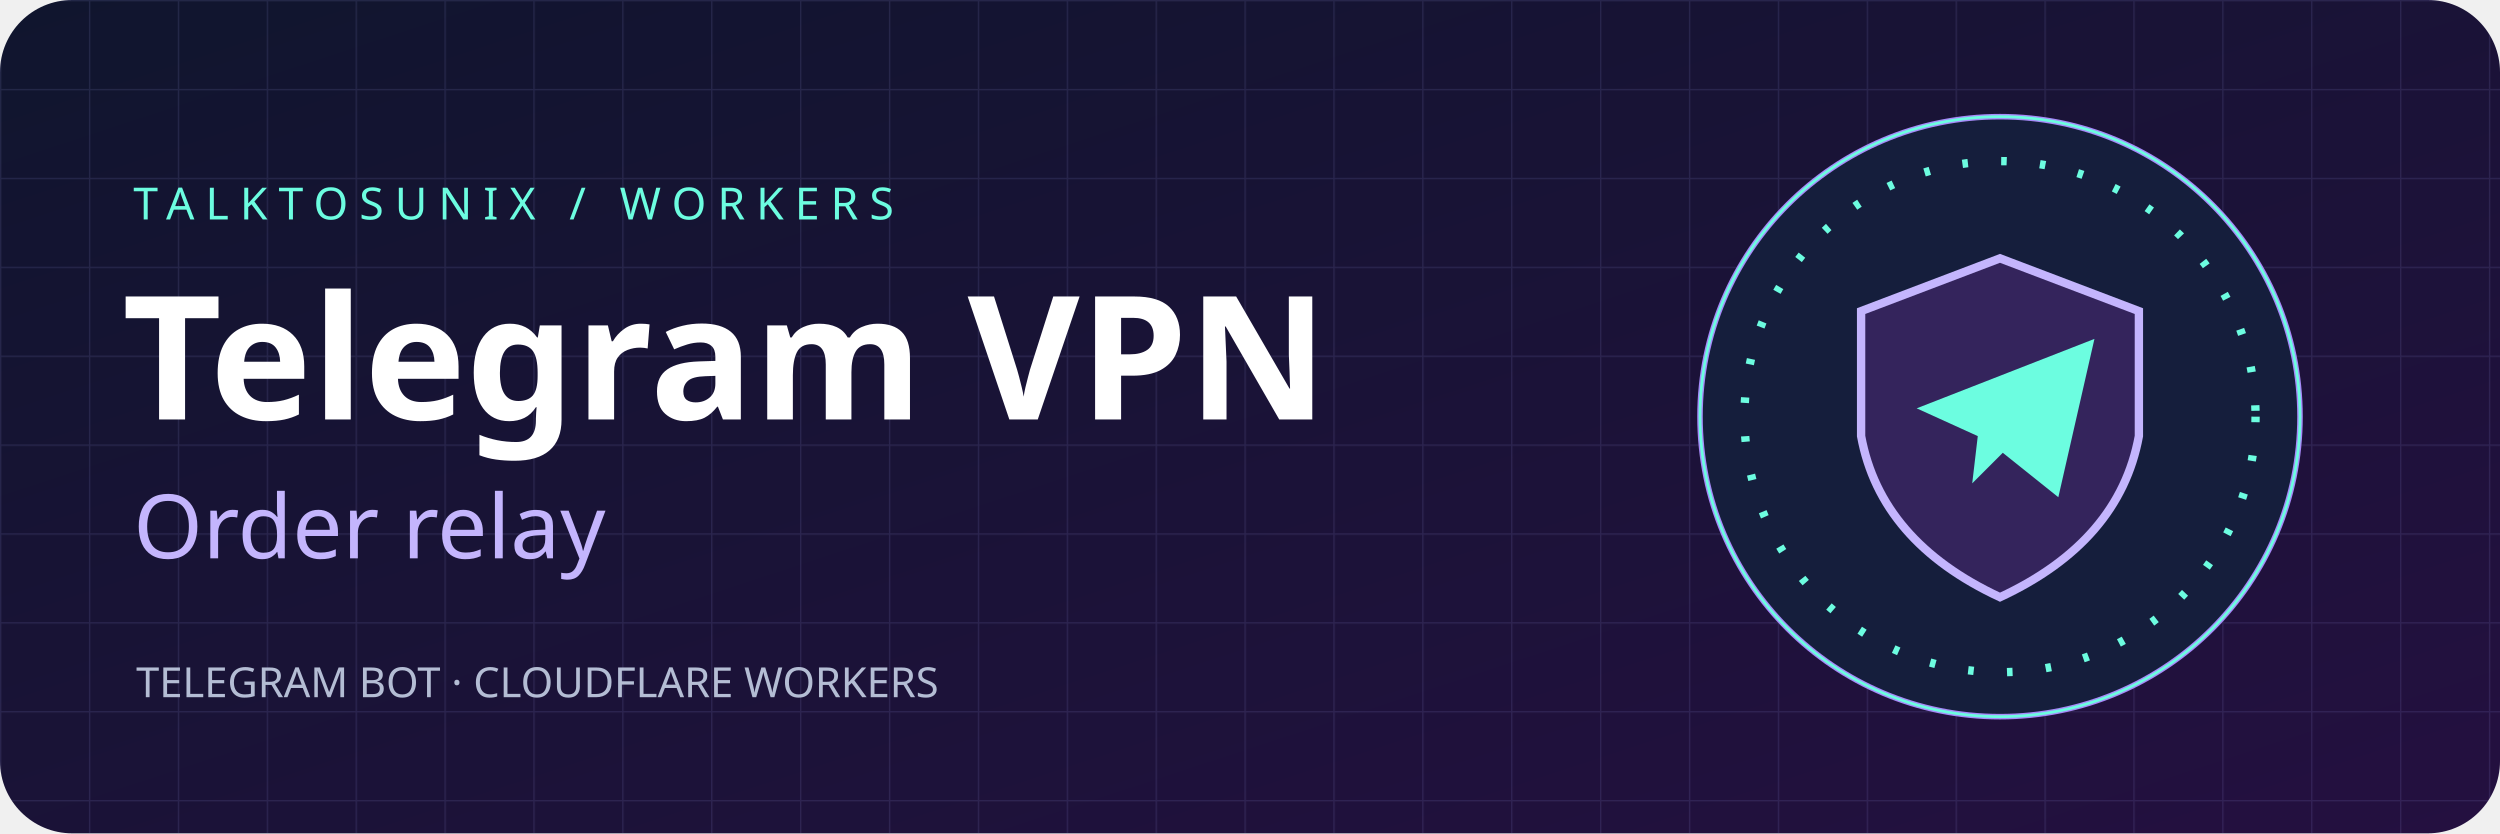
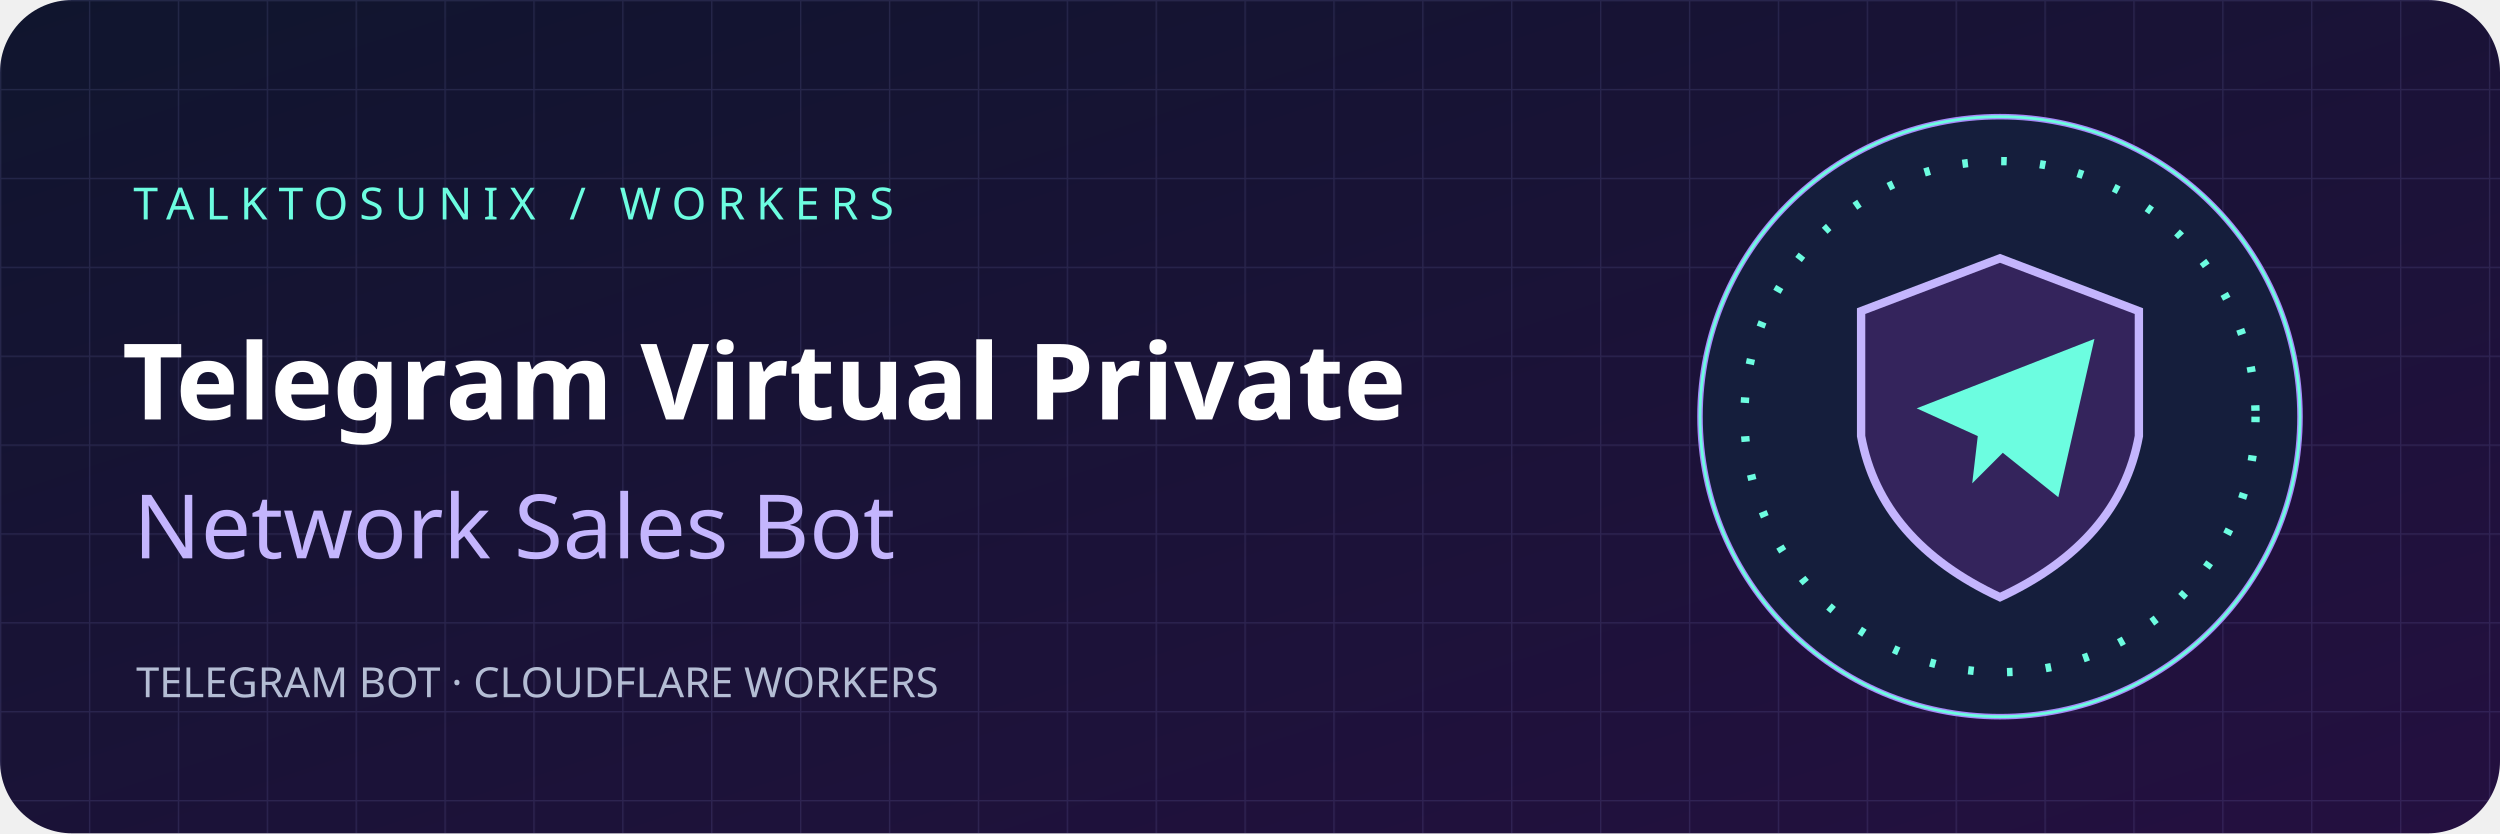
<svg xmlns="http://www.w3.org/2000/svg" width="900" height="300" viewBox="0 0 900 300">
  <defs>
    <linearGradient id="bg" x2="1" y2="1" gradientUnits="objectBoundingBox">
      <stop stop-color="#10152e" />
      <stop offset="1" stop-color="#241040" />
    </linearGradient>
    <pattern id="grid" width="32" height="32" patternUnits="userSpaceOnUse">
      <path d="M32 0H0V32" fill="none" stroke="#aaaaff" opacity=".12" />
    </pattern>
  </defs>
  <rect width="900" height="300" rx="26" fill="url(#bg)" />
  <rect width="900" height="300" rx="26" fill="url(#grid)" />
  <g font-family="system-ui,sans-serif">
    <text x="48" y="79" fill="#6cfde0" font-size="16" letter-spacing="4">TALKTOSUNIX / WORKERS</text>
-     <text x="44" y="151" fill="#fff" font-size="62" font-weight="800">Telegram VPN</text>
-     <text x="48" y="201" fill="#c4b5fd" font-size="32">Order relay</text>
+     <text x="44" y="151" fill="#fff" font-size="38" font-weight="800">Telegram Virtual Private</text>
+     <text x="48" y="201" fill="#c4b5fd" font-size="32">Network Sales Bot</text>
    <text x="49" y="251" fill="#b4bdd4" font-size="15">TELEGRAM BOT  ·  CLOUDFLARE WORKERS</text>
  </g>
  <g transform="translate(720 150)">
    <circle r="108" fill="#151e3c" stroke="#a78bfa" stroke-width="2" />
    <circle r="92" fill="none" stroke="#6cfde0" stroke-dasharray="2 12" stroke-width="3">
      <animateTransform attributeName="transform" type="rotate" from="0" to="360" dur="22s" repeatCount="indefinite" />
    </circle>
    <path d="M0 -57L50 -38V7Q43 45 0 65Q-43 45 -50 7V-38Z" fill="#34245c" stroke="#c4b5fd" stroke-width="3" />
    <path d="M-30 -3L34 -28L21 29L1 13L-10 24L-8 7Z" fill="#6cfde0" />
    <circle r="108" fill="none" stroke="#6cfde0">
      <animate attributeName="r" values="92;128" dur="3s" repeatCount="indefinite" />
      <animate attributeName="opacity" values=".9;0" dur="3s" repeatCount="indefinite" />
    </circle>
  </g>
</svg>
